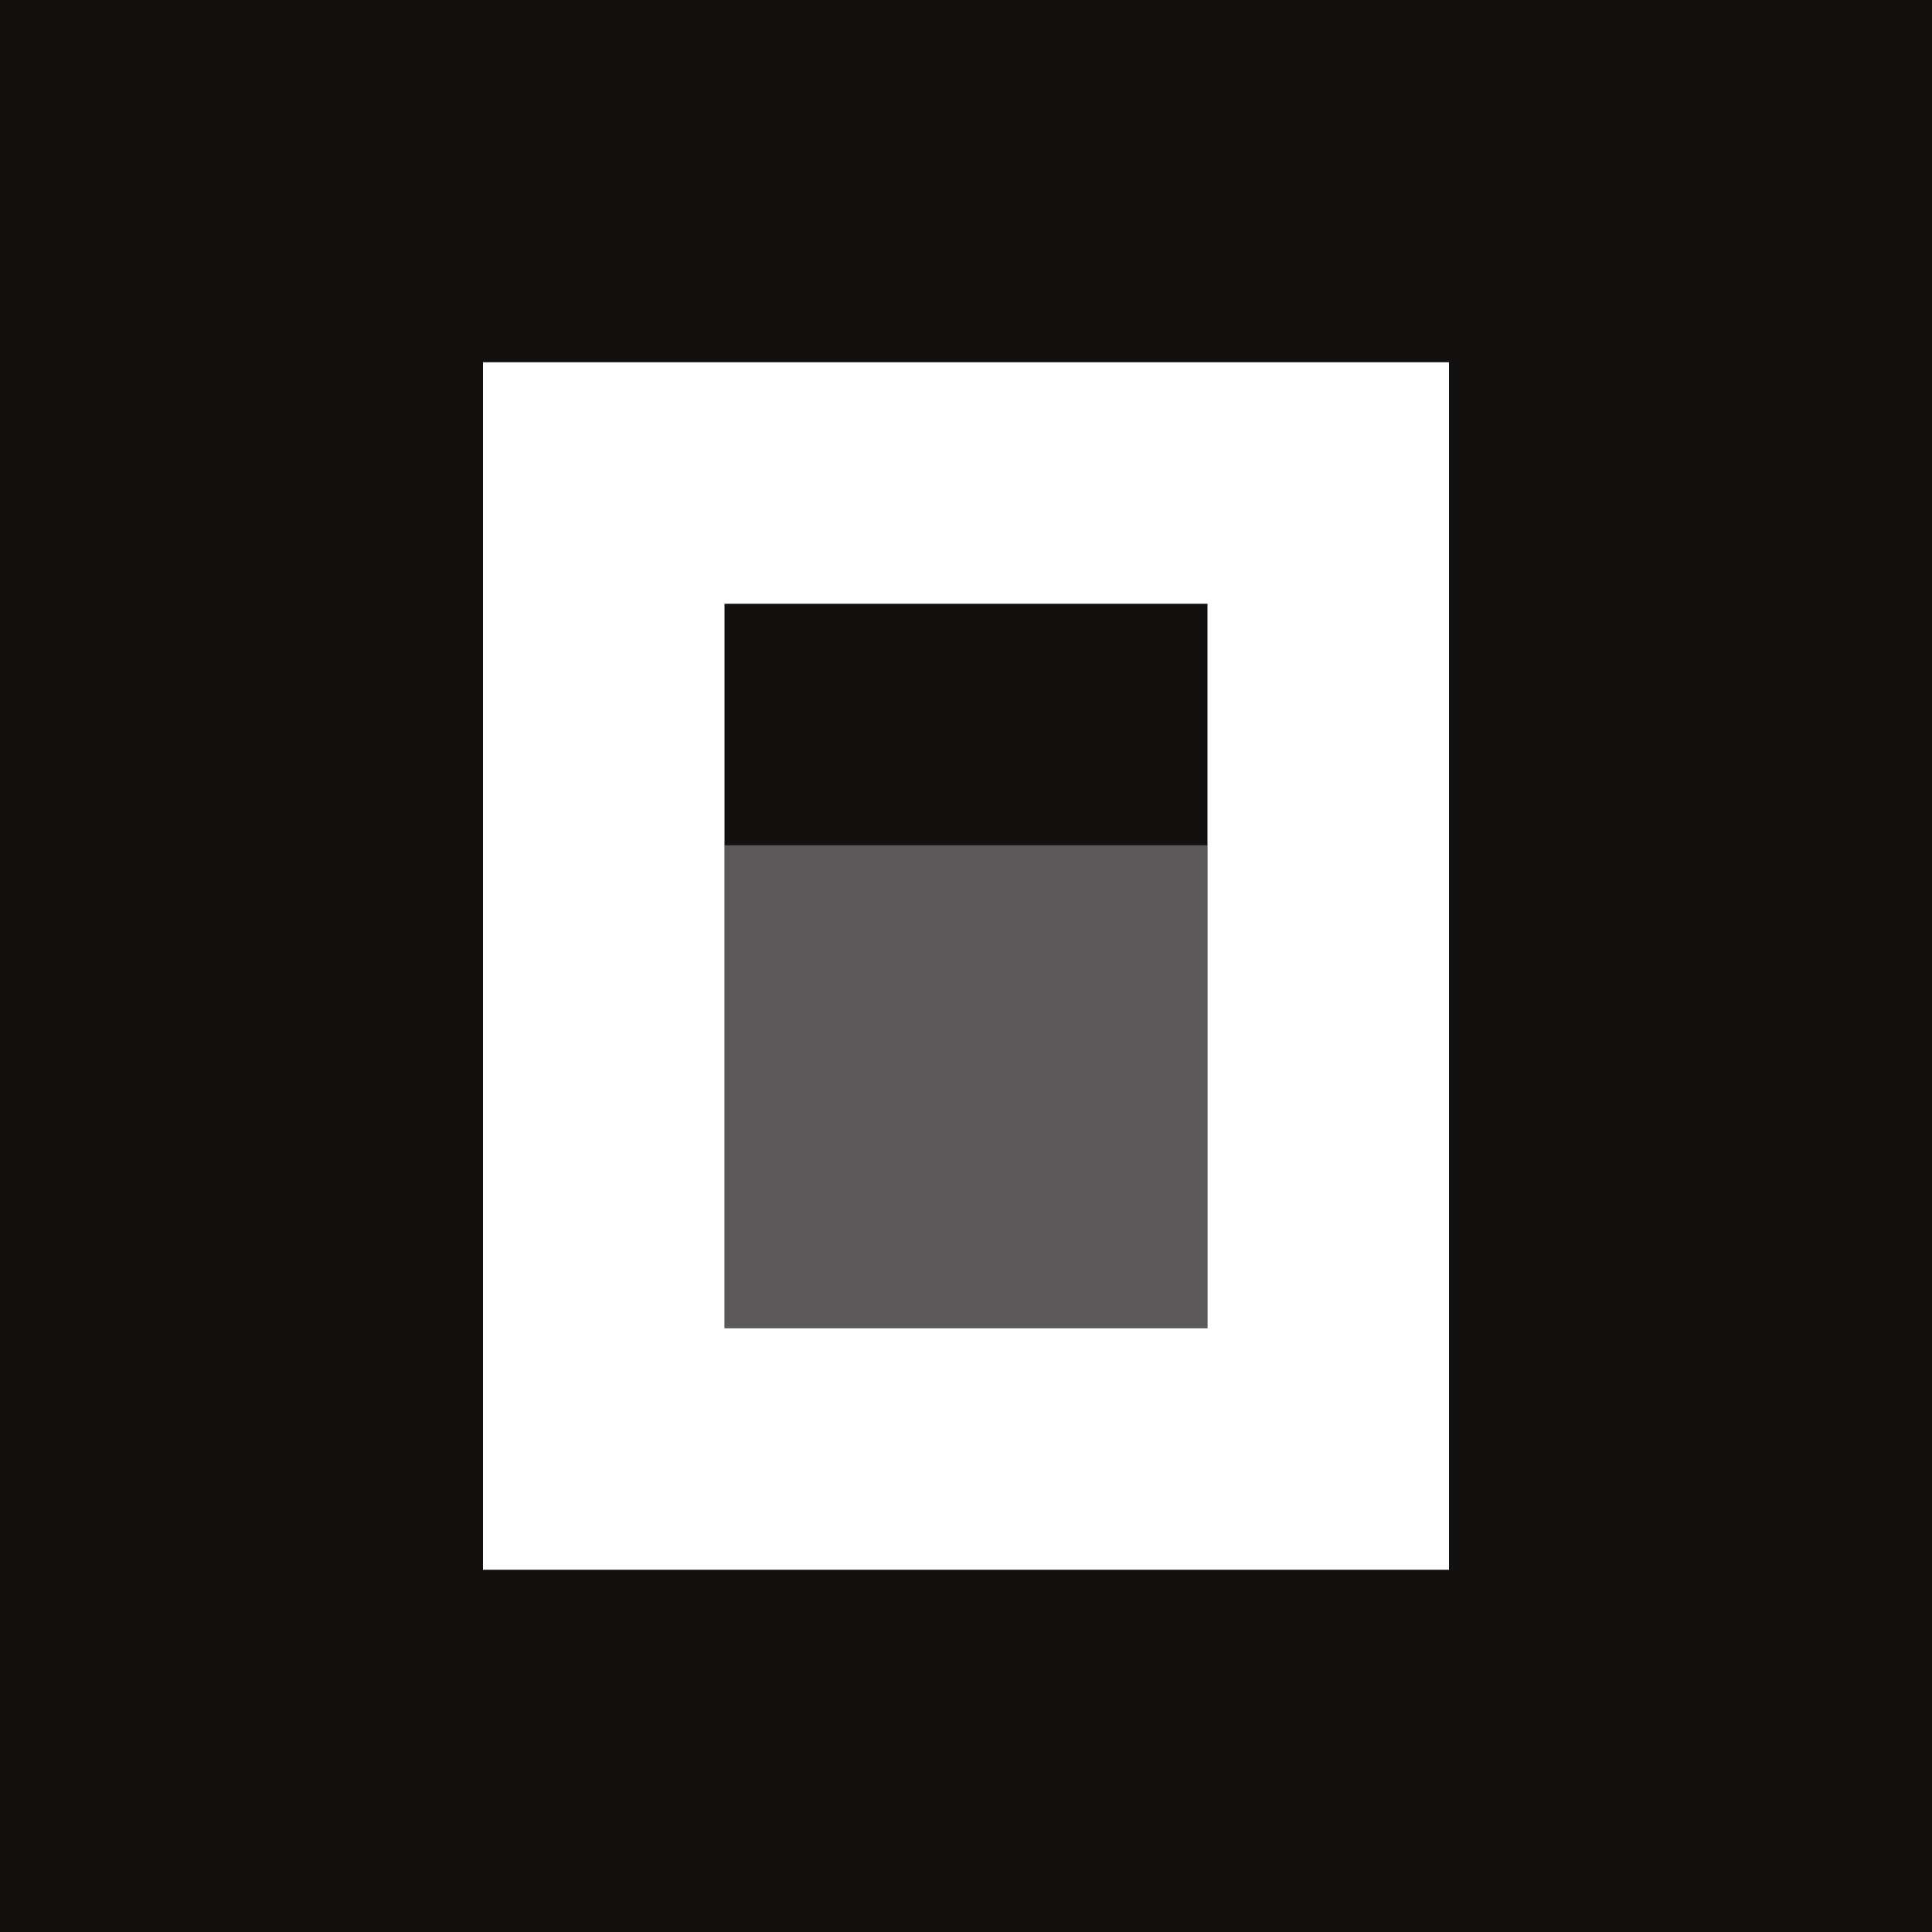
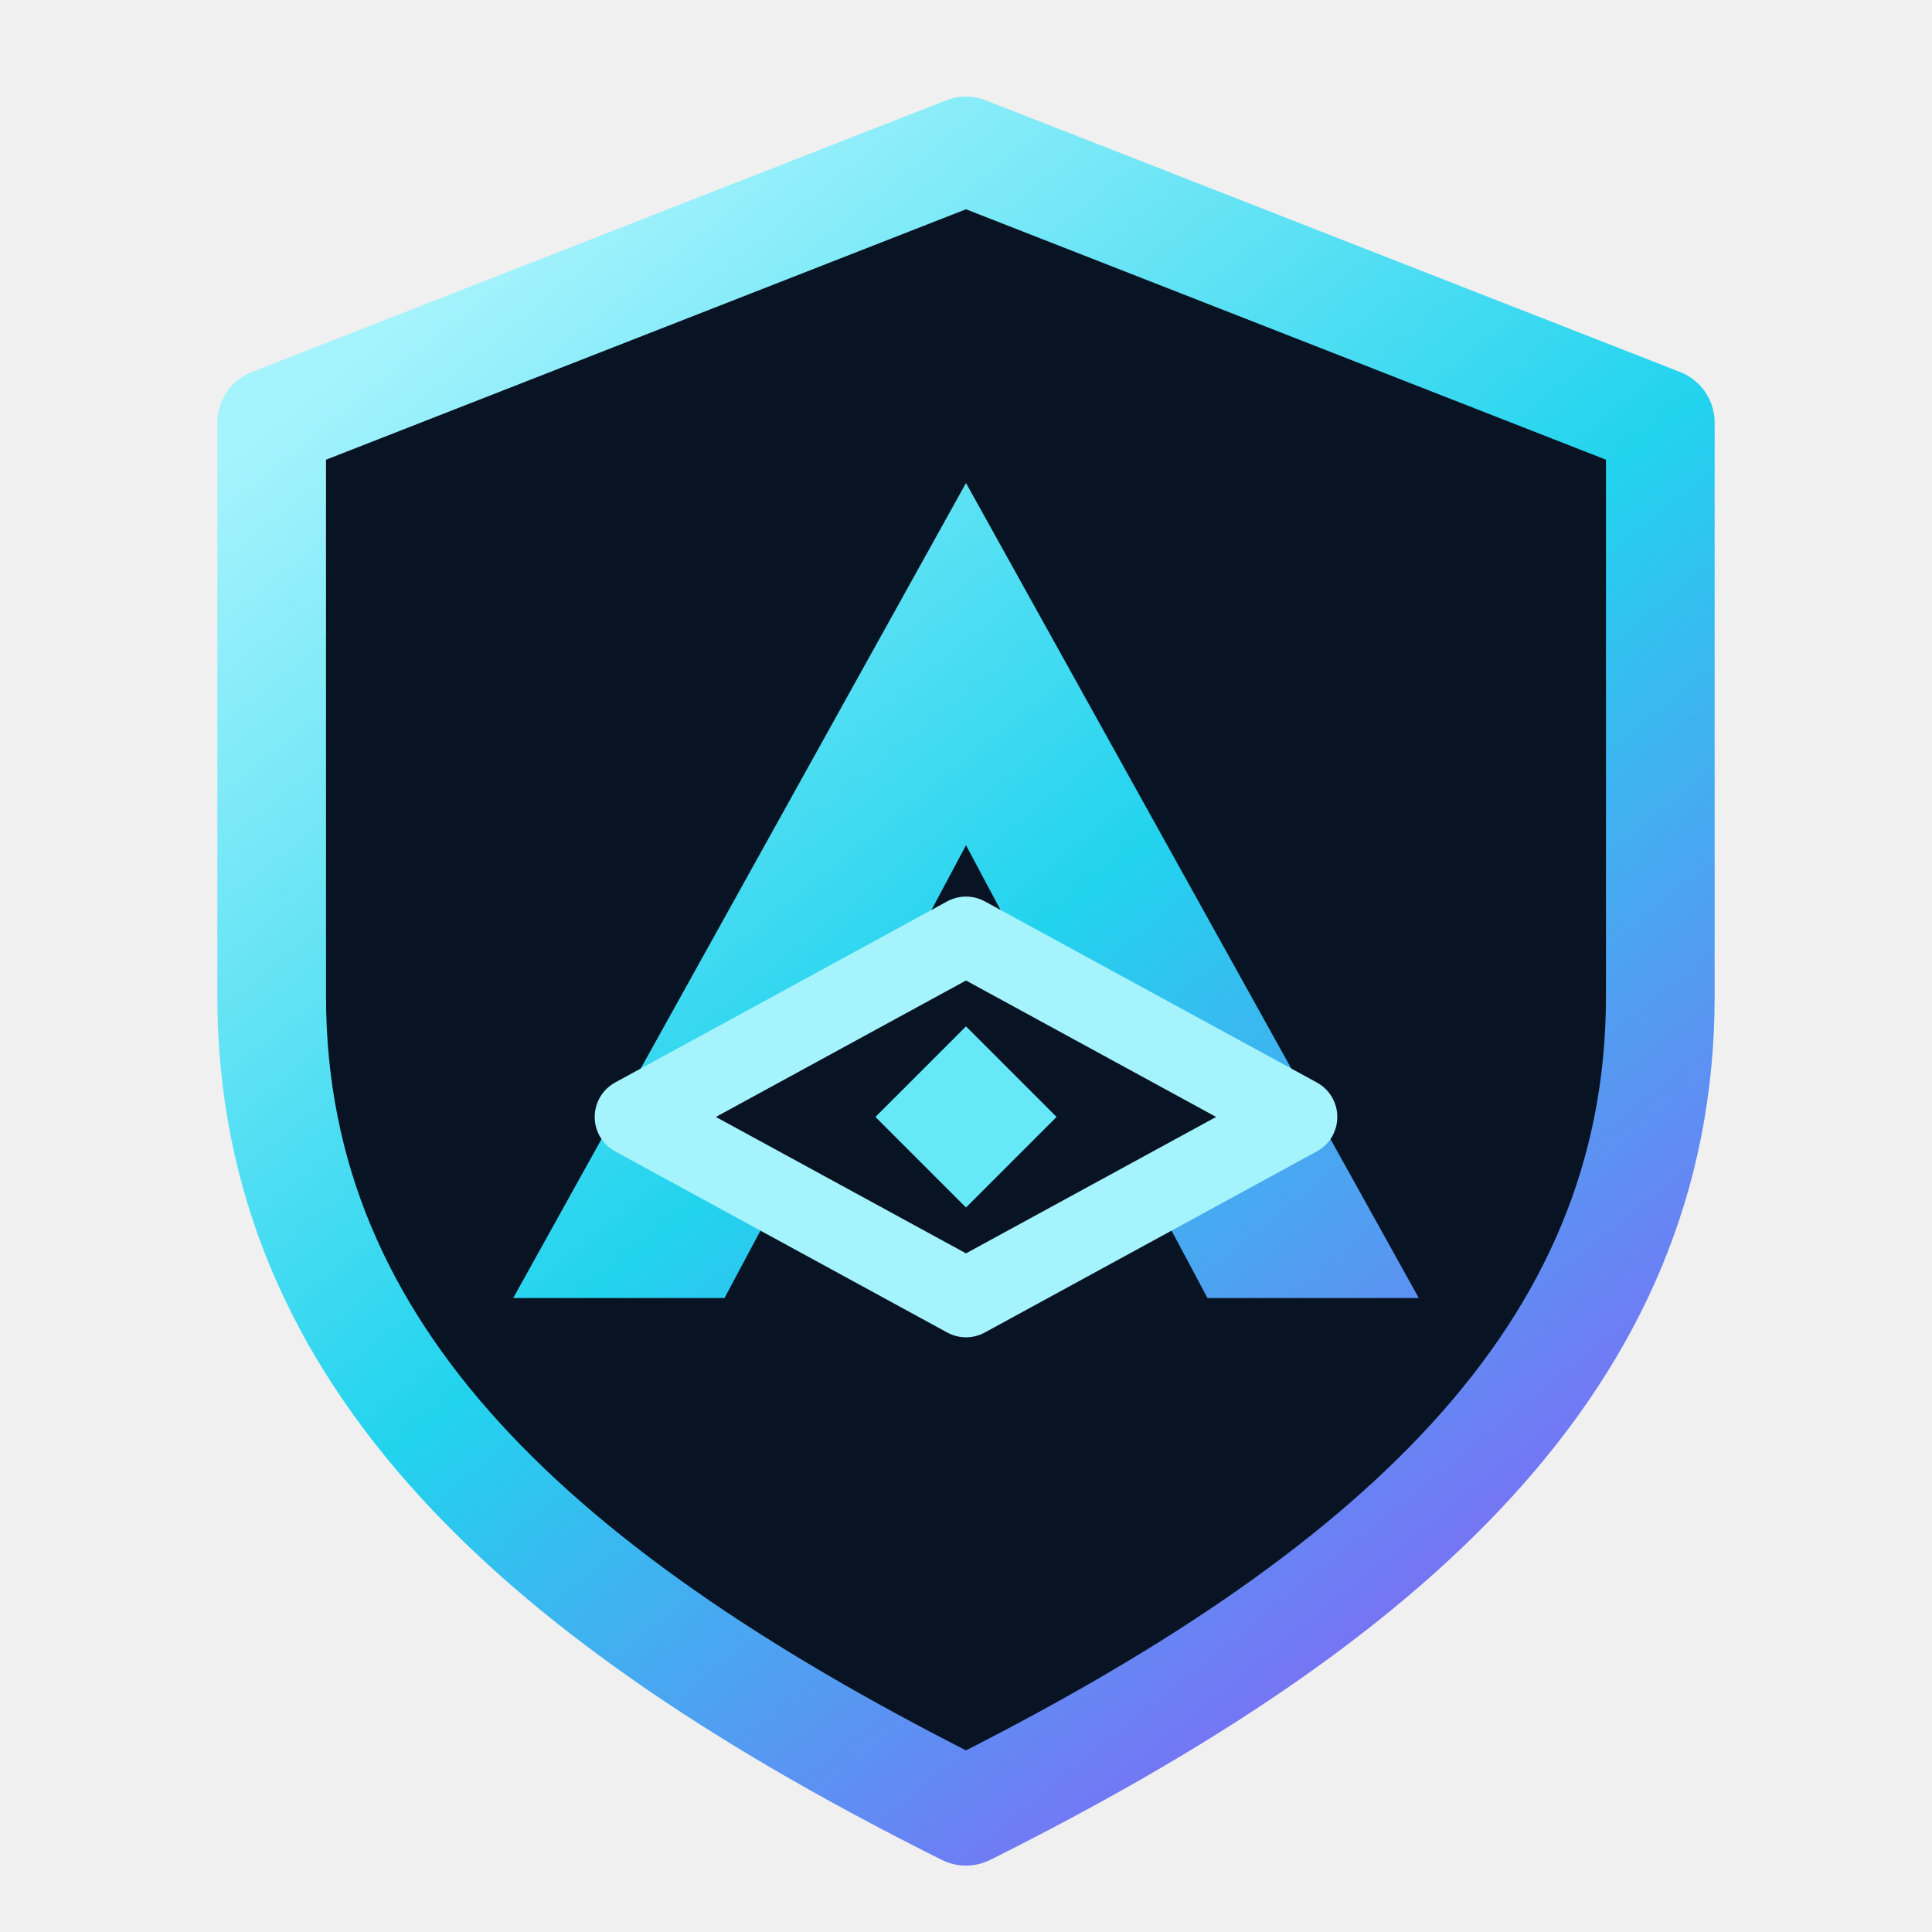
- <svg xmlns="http://www.w3.org/2000/svg" version="1.1" width="512" height="512">
-   <svg width="512" height="512" viewBox="0 0 512 512" fill="none">
-     <rect width="512" height="512" fill="#131010" />
-     <path d="M320 224V352H192V224H320Z" fill="#5A5858" />
-     <path fill-rule="evenodd" clip-rule="evenodd" d="M384 416H128V96H384V416ZM320 160H192V352H320V160Z" fill="white" />
-   </svg>
-   <style>@media (prefers-color-scheme: light) { :root { filter: none; } }
- @media (prefers-color-scheme: dark) { :root { filter: none; } }
- </style>
+ <svg xmlns="http://www.w3.org/2000/svg" viewBox="0 0 64 64" fill="none">
+   <defs>
+     <linearGradient id="signal" x1="14" y1="10" x2="52" y2="57" gradientUnits="userSpaceOnUse">
+       <stop stop-color="#A5F3FC" />
+       <stop offset=".48" stop-color="#22D3EE" />
+       <stop offset="1" stop-color="#8B5CF6" />
+     </linearGradient>
+   </defs>
+   <path d="M32 5 55 14v19c0 12-9 20-23 27C18 53 9 45 9 33V14L32 5Z" fill="#081323" stroke="url(#signal)" stroke-width="3.6" stroke-linejoin="round" />
+   <path d="m17 43 15-27 15 27h-7l-8-15-8 15h-7Z" fill="url(#signal)" />
+   <path d="m21 37 11-6 11 6-11 6-11-6Z" fill="#081323" stroke="#A5F3FC" stroke-width="2.6" stroke-linejoin="round" />
+   <path d="m32 34 3 3-3 3-3-3 3-3Z" fill="#67E8F9" />
</svg>
